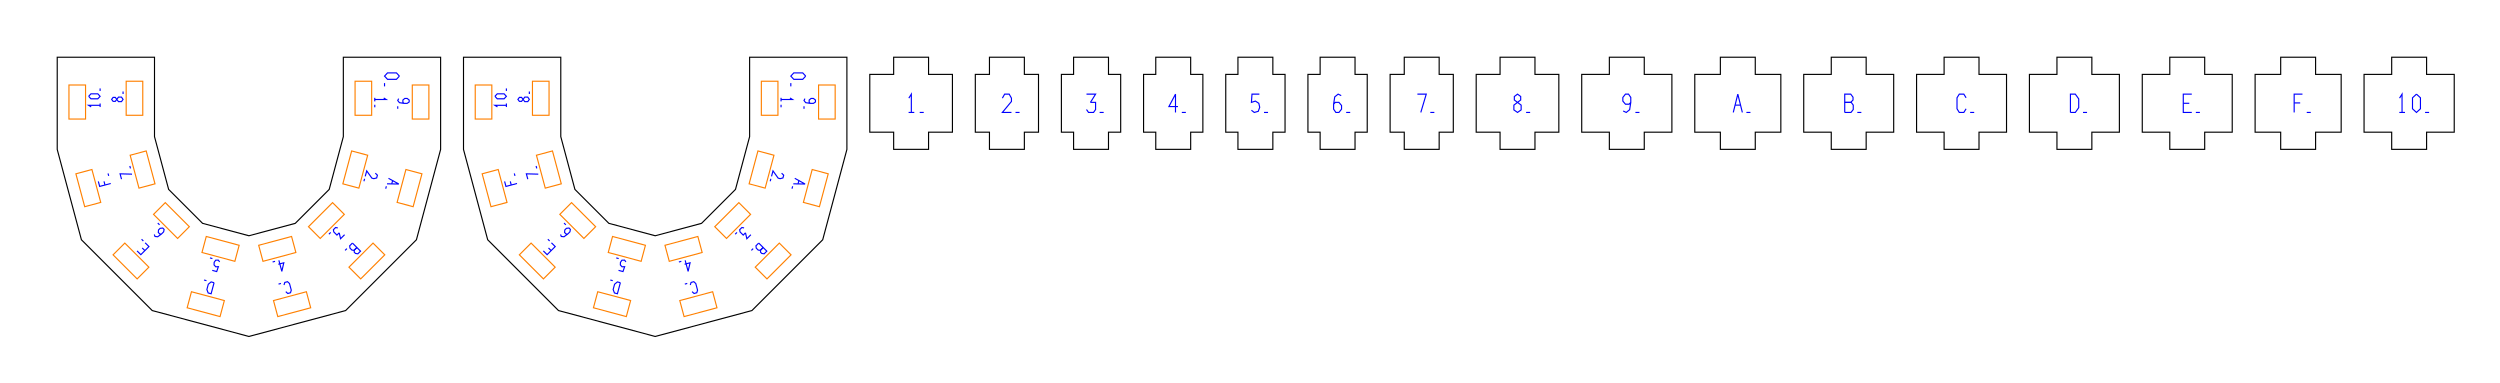
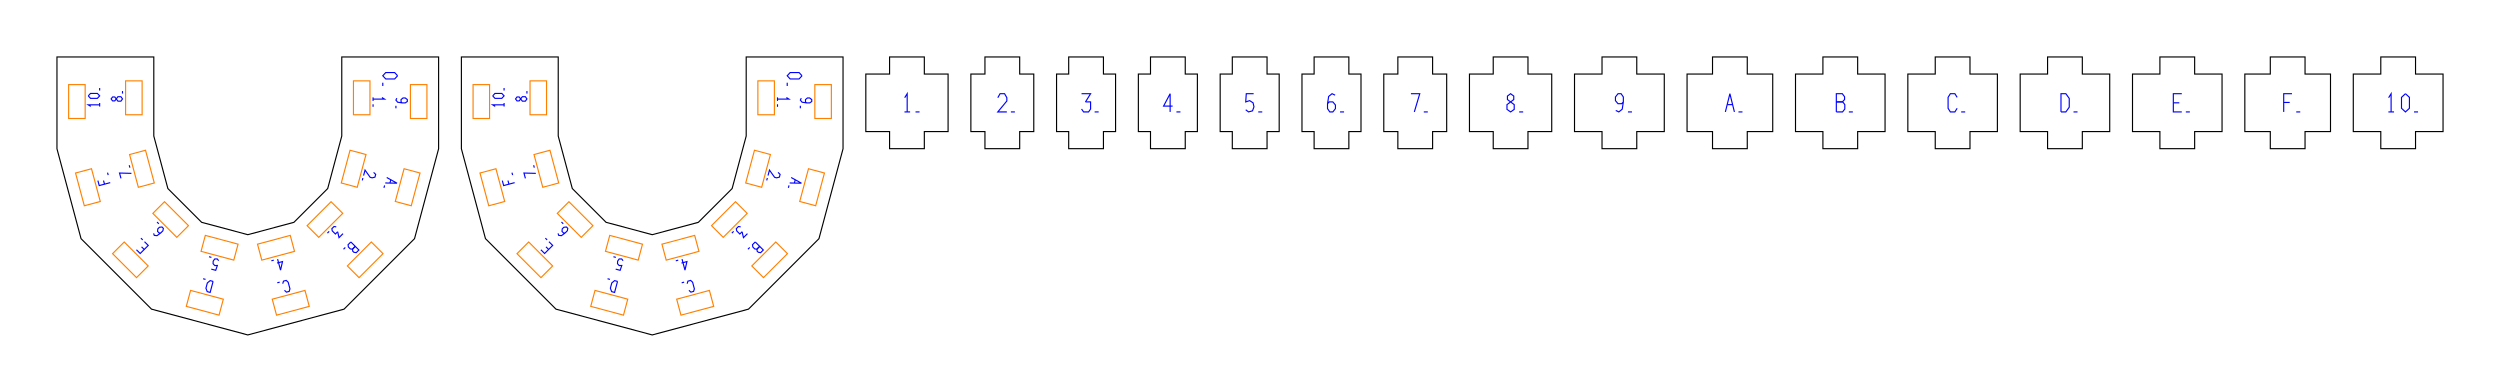
- <svg xmlns="http://www.w3.org/2000/svg" width="436.89mm" height="66.80mm" viewBox="0 0 436.89 66.80">
+ <svg xmlns="http://www.w3.org/2000/svg" width="438.89mm" height="68.80mm" viewBox="0 0 438.89 68.80">
  <g id="numbers" fill="none" stroke="#0000ff" stroke-width="0.2">
    <path d="M 67.054,17.120 L 67.494,17.393 L 65.494,17.393" />
    <path d="M 65.494,17.095 L 65.494,17.715" />
    <path d="M 65.494,18.308 L 65.494,18.748" />
    <path d="M 65.591,30.264 L 65.952,30.618 L 65.824,31.097 L 65.335,31.222 L 64.987,31.129 L 64.085,29.861 L 63.828,30.819" />
    <path d="M 63.713,31.248 L 63.599,31.673" />
    <path d="M 60.219,41.017 L 59.517,41.719 L 59.276,40.688" />
    <path d="M 59.276,40.688 L 58.881,41.083 L 58.330,40.531 L 58.261,40.147 L 58.647,39.761 L 59.031,39.830" />
    <path d="M 57.789,40.619 L 57.478,40.930" />
    <path d="M 48.734,45.492 L 49.252,47.424 L 49.594,45.924 L 48.636,46.181" />
    <path d="M 48.066,45.671 L 47.641,45.785" />
    <path d="M 37.090,47.247 L 37.868,47.456 L 38.161,46.602 L 37.706,46.625 L 37.408,46.297 L 37.426,45.847 L 37.696,45.463 L 38.146,45.460 L 38.384,45.772" />
    <path d="M 37.118,45.184 L 36.693,45.070" />
    <path d="M 26.964,40.974 L 27.088,41.324 L 27.563,41.375 L 28.216,40.897 L 28.598,40.515 L 28.678,40.086 L 28.441,39.849 L 27.985,39.902 L 27.702,40.185 L 27.663,40.627 L 27.944,40.907 L 28.216,40.897" />
    <path d="M 27.881,39.289 L 27.570,38.978" />
    <path d="M 21.234,31.312 L 20.984,30.378 L 23.069,30.435" />
    <path d="M 22.800,29.432 L 22.687,29.007" />
    <path d="M 20.406,17.368 L 20.146,17.715 L 19.766,17.715 L 19.506,17.368 L 19.766,17.021 L 20.146,17.021 L 20.406,17.368 L 20.706,17.765 L 21.226,17.765 L 21.506,17.368 L 21.226,16.971 L 20.706,16.971 L 20.406,17.368" />
    <path d="M 21.506,16.428 L 21.506,15.988" />
    <path d="M 69.666,17.235 L 69.506,17.570 L 69.806,17.942 L 70.606,18.066 L 71.146,18.066 L 71.506,17.818 L 71.506,17.483 L 71.146,17.198 L 70.746,17.198 L 70.406,17.483 L 70.406,17.880 L 70.606,18.066" />
    <path d="M 69.506,18.572 L 69.506,19.012" />
    <path d="M 67.891,31.164 L 69.694,32.160 L 67.634,32.122" />
    <path d="M 68.612,31.562 L 68.458,32.137" />
    <path d="M 67.519,32.551 L 67.405,32.976" />
    <path d="M 61.589,42.476 L 63.004,43.890 L 62.539,44.354 L 62.123,44.289 L 61.911,44.077 L 61.902,43.718 L 62.367,43.253" />
    <path d="M 62.367,43.253 L 61.867,43.753 L 61.497,43.699 L 61.158,43.359 L 61.107,42.958 L 61.589,42.476" />
    <path d="M 60.618,43.447 L 60.307,43.758" />
    <path d="M 49.944,50.965 L 50.287,51.287 L 50.766,51.159 L 50.902,50.708 L 50.591,49.549 L 50.248,49.227 L 49.769,49.355 L 49.633,49.806" />
    <path d="M 49.101,49.535 L 48.676,49.648" />
    <path d="M 37.410,49.404 L 36.893,51.335 L 36.378,51.197 L 36.153,50.599 L 36.401,49.672 L 36.895,49.266 L 37.410,49.404" />
    <path d="M 36.083,49.048 L 35.658,48.934" />
    <path d="M 23.953,43.846 L 24.610,44.504 L 26.024,43.089 L 25.367,42.432" />
    <path d="M 25.317,43.796 L 24.853,43.332" />
    <path d="M 25.053,42.118 L 24.742,41.807" />
    <path d="M 17.184,31.705 L 17.418,32.580 L 19.350,32.062" />
    <path d="M 18.345,32.331 L 18.175,31.696" />
    <path d="M 18.994,30.735 L 18.880,30.310" />
    <path d="M 15.934,18.680 L 15.494,18.407 L 17.494,18.407" />
    <path d="M 17.494,18.705 L 17.494,18.085" />
    <path d="M 15.494,16.832 L 15.894,16.398 L 17.094,16.398 L 17.494,16.832 L 17.094,17.266 L 15.894,17.266 L 15.494,16.832" />
    <path d="M 17.494,15.892 L 17.494,15.452" />
    <path d="M 69.800,13.300 L 69.280,13.864 L 67.720,13.864 L 67.200,13.300 L 67.720,12.736 L 69.280,12.736 L 69.800,13.300" />
    <path d="M 67.200,14.522 L 67.200,15.094" />
    <path d="M 138.054,17.120 L 138.494,17.393 L 136.494,17.393" />
    <path d="M 136.494,17.095 L 136.494,17.715" />
    <path d="M 136.494,18.308 L 136.494,18.748" />
    <path d="M 136.591,30.264 L 136.952,30.618 L 136.824,31.097 L 136.335,31.222 L 135.987,31.129 L 135.085,29.861 L 134.828,30.819" />
    <path d="M 134.713,31.248 L 134.599,31.673" />
    <path d="M 131.219,41.017 L 130.517,41.719 L 130.276,40.688" />
    <path d="M 130.276,40.688 L 129.881,41.083 L 129.330,40.531 L 129.261,40.147 L 129.647,39.761 L 130.031,39.830" />
    <path d="M 128.789,40.619 L 128.478,40.930" />
    <path d="M 119.734,45.492 L 120.252,47.424 L 120.594,45.924 L 119.636,46.181" />
    <path d="M 119.066,45.671 L 118.641,45.785" />
    <path d="M 108.090,47.247 L 108.868,47.456 L 109.161,46.602 L 108.706,46.625 L 108.408,46.297 L 108.426,45.847 L 108.696,45.463 L 109.146,45.460 L 109.384,45.772" />
    <path d="M 108.118,45.184 L 107.693,45.070" />
    <path d="M 97.964,40.974 L 98.088,41.324 L 98.563,41.375 L 99.216,40.897 L 99.598,40.515 L 99.678,40.086 L 99.441,39.849 L 98.985,39.902 L 98.702,40.185 L 98.663,40.627 L 98.944,40.907 L 99.216,40.897" />
    <path d="M 98.881,39.289 L 98.570,38.978" />
    <path d="M 92.234,31.312 L 91.984,30.378 L 94.069,30.435" />
    <path d="M 93.800,29.432 L 93.687,29.007" />
    <path d="M 91.406,17.368 L 91.146,17.715 L 90.766,17.715 L 90.506,17.368 L 90.766,17.021 L 91.146,17.021 L 91.406,17.368 L 91.706,17.765 L 92.226,17.765 L 92.506,17.368 L 92.226,16.971 L 91.706,16.971 L 91.406,17.368" />
    <path d="M 92.506,16.428 L 92.506,15.988" />
    <path d="M 140.666,17.235 L 140.506,17.570 L 140.806,17.942 L 141.606,18.066 L 142.146,18.066 L 142.506,17.818 L 142.506,17.483 L 142.146,17.198 L 141.746,17.198 L 141.406,17.483 L 141.406,17.880 L 141.606,18.066" />
    <path d="M 140.506,18.572 L 140.506,19.012" />
    <path d="M 138.891,31.164 L 140.694,32.160 L 138.634,32.122" />
    <path d="M 139.612,31.562 L 139.458,32.137" />
    <path d="M 138.519,32.551 L 138.405,32.976" />
    <path d="M 132.589,42.476 L 134.004,43.890 L 133.539,44.354 L 133.123,44.289 L 132.911,44.077 L 132.902,43.718 L 133.367,43.253" />
    <path d="M 133.367,43.253 L 132.867,43.753 L 132.497,43.699 L 132.158,43.359 L 132.107,42.958 L 132.589,42.476" />
    <path d="M 131.618,43.447 L 131.307,43.758" />
    <path d="M 120.944,50.965 L 121.287,51.287 L 121.766,51.159 L 121.902,50.708 L 121.591,49.549 L 121.248,49.227 L 120.769,49.355 L 120.633,49.806" />
    <path d="M 120.101,49.535 L 119.676,49.648" />
    <path d="M 108.410,49.404 L 107.893,51.335 L 107.378,51.197 L 107.153,50.599 L 107.401,49.672 L 107.895,49.266 L 108.410,49.404" />
    <path d="M 107.083,49.048 L 106.658,48.934" />
    <path d="M 94.953,43.846 L 95.610,44.504 L 97.024,43.089 L 96.367,42.432" />
    <path d="M 96.317,43.796 L 95.853,43.332" />
    <path d="M 96.053,42.118 L 95.742,41.807" />
    <path d="M 88.184,31.705 L 88.418,32.580 L 90.350,32.062" />
    <path d="M 89.345,32.331 L 89.175,31.696" />
    <path d="M 89.994,30.735 L 89.880,30.310" />
    <path d="M 86.934,18.680 L 86.494,18.407 L 88.494,18.407" />
    <path d="M 88.494,18.705 L 88.494,18.085" />
    <path d="M 86.494,16.832 L 86.894,16.398 L 88.094,16.398 L 88.494,16.832 L 88.094,17.266 L 86.894,17.266 L 86.494,16.832" />
    <path d="M 88.494,15.892 L 88.494,15.452" />
    <path d="M 140.800,13.300 L 140.280,13.864 L 138.720,13.864 L 138.200,13.300 L 138.720,12.736 L 140.280,12.736 L 140.800,13.300" />
    <path d="M 138.200,14.522 L 138.200,15.094" />
    <path d="M 158.824,17.154 L 159.261,16.450 L 159.261,19.650" />
    <path d="M 158.784,19.650 L 159.776,19.650" />
    <path d="M 160.725,19.650 L 161.429,19.650" />
    <path d="M 175.170,17.154 L 175.566,16.450 L 176.360,16.450 L 176.757,17.154 L 176.757,17.730 L 175.170,19.650 L 176.757,19.650" />
    <path d="M 177.467,19.650 L 178.171,19.650" />
    <path d="M 189.872,16.450 L 191.459,16.450 L 190.566,17.890" />
    <path d="M 190.566,17.890 L 191.459,17.890 L 191.459,19.138 L 191.102,19.650 L 190.229,19.650 L 189.872,19.138" />
    <path d="M 192.169,19.650 L 192.873,19.650" />
    <path d="M 205.424,19.650 L 205.424,16.450 L 204.273,18.626 L 205.860,18.626" />
    <path d="M 206.531,19.650 L 207.235,19.650" />
    <path d="M 220.083,16.450 L 218.793,16.450 L 218.694,17.890 L 219.388,17.666 L 219.984,18.050 L 220.142,18.754 L 219.884,19.458 L 219.190,19.650 L 218.694,19.266" />
    <path d="M 220.892,19.650 L 221.596,19.650" />
    <path d="M 234.385,16.706 L 233.849,16.450 L 233.254,16.930 L 233.055,18.210 L 233.055,19.074 L 233.452,19.650 L 233.988,19.650 L 234.444,19.074 L 234.444,18.434 L 233.988,17.890 L 233.353,17.890 L 233.055,18.210" />
    <path d="M 235.254,19.650 L 235.958,19.650" />
    <path d="M 247.698,16.450 L 249.246,16.450 L 248.293,19.650" />
    <path d="M 249.956,19.650 L 250.660,19.650" />
    <path d="M 265.194,17.890 L 264.639,17.474 L 264.639,16.866 L 265.194,16.450 L 265.750,16.866 L 265.750,17.474 L 265.194,17.890 L 264.559,18.370 L 264.559,19.202 L 265.194,19.650 L 265.829,19.202 L 265.829,18.370 L 265.194,17.890" />
    <path d="M 266.698,19.650 L 267.402,19.650" />
    <path d="M 283.659,19.394 L 284.195,19.650 L 284.790,19.170 L 284.989,17.890 L 284.989,17.026 L 284.592,16.450 L 284.056,16.450 L 283.600,17.026 L 283.600,17.666 L 284.056,18.210 L 284.691,18.210 L 284.989,17.890" />
    <path d="M 285.798,19.650 L 286.502,19.650" />
    <path d="M 302.899,19.650 L 303.693,16.450 L 304.487,19.650" />
    <path d="M 303.217,18.370 L 304.169,18.370" />
    <path d="M 305.197,19.650 L 305.901,19.650" />
    <path d="M 322.378,19.650 L 322.378,16.450 L 323.430,16.450 L 323.827,16.994 L 323.827,17.474 L 323.430,17.890 L 322.378,17.890" />
    <path d="M 322.378,17.890 L 323.509,17.890 L 323.866,18.370 L 323.866,19.138 L 323.469,19.650 L 322.378,19.650" />
    <path d="M 324.577,19.650 L 325.281,19.650" />
    <path d="M 343.587,17.090 L 343.190,16.450 L 342.396,16.450 L 341.999,17.090 L 341.999,19.010 L 342.396,19.650 L 343.190,19.650 L 343.587,19.010" />
    <path d="M 344.297,19.650 L 345.001,19.650" />
    <path d="M 361.819,19.650 L 361.819,16.450 L 362.672,16.450 L 363.267,17.282 L 363.267,18.818 L 362.672,19.650 L 361.819,19.650" />
    <path d="M 364.018,19.650 L 364.722,19.650" />
    <path d="M 383.028,16.450 L 381.540,16.450 L 381.540,19.650 L 383.028,19.650" />
    <path d="M 381.540,18.050 L 382.591,18.050" />
    <path d="M 383.738,19.650 L 384.442,19.650" />
    <path d="M 402.368,16.450 L 400.919,16.450 L 400.919,19.650" />
    <path d="M 400.919,17.986 L 401.971,17.986" />
    <path d="M 403.118,19.650 L 403.822,19.650" />
    <path d="M 419.335,17.154 L 419.772,16.450 L 419.772,19.650" />
    <path d="M 419.296,19.650 L 420.288,19.650" />
    <path d="M 422.292,16.450 L 422.987,17.090 L 422.987,19.010 L 422.292,19.650 L 421.598,19.010 L 421.598,17.090 L 422.292,16.450" />
    <path d="M 423.796,19.650 L 424.500,19.650" />
  </g>
  <g id="slots" fill="none" stroke="#ff8000" stroke-width="0.2">
    <path d="M 64.950,14.196 L 64.950,20.146 L 62.050,20.146 L 62.050,14.196 Z" />
    <path d="M 64.254,27.128 L 62.714,32.876 L 59.913,32.125 L 61.453,26.378 Z" />
    <path d="M 60.169,37.461 L 55.961,41.669 L 53.911,39.618 L 58.118,35.411 Z" />
    <path d="M 51.705,44.126 L 45.958,45.666 L 45.207,42.865 L 50.954,41.325 Z" />
    <path d="M 41.042,45.666 L 35.295,44.126 L 36.046,41.325 L 41.793,42.865 Z" />
    <path d="M 31.039,41.669 L 26.831,37.461 L 28.882,35.411 L 33.089,39.618 Z" />
    <path d="M 24.286,32.876 L 22.746,27.128 L 25.547,26.378 L 27.087,32.125 Z" />
    <path d="M 22.050,20.146 L 22.050,14.196 L 24.950,14.196 L 24.950,20.146 Z" />
    <path d="M 74.950,14.854 L 74.950,20.804 L 72.050,20.804 L 72.050,14.854 Z" />
    <path d="M 73.737,30.375 L 72.197,36.122 L 69.396,35.372 L 70.936,29.624 Z" />
    <path d="M 67.240,44.533 L 63.033,48.740 L 60.982,46.689 L 65.189,42.482 Z" />
    <path d="M 54.293,53.786 L 48.546,55.326 L 47.795,52.524 L 53.542,50.984 Z" />
    <path d="M 38.454,55.326 L 32.707,53.786 L 33.458,50.984 L 39.205,52.524 Z" />
    <path d="M 23.967,48.740 L 19.760,44.533 L 21.811,42.482 L 26.018,46.689 Z" />
    <path d="M 14.803,36.122 L 13.263,30.375 L 16.064,29.624 L 17.604,35.372 Z" />
    <path d="M 12.050,20.804 L 12.050,14.854 L 14.950,14.854 L 14.950,20.804 Z" />
    <path d="M 135.950,14.196 L 135.950,20.146 L 133.050,20.146 L 133.050,14.196 Z" />
    <path d="M 135.254,27.128 L 133.714,32.876 L 130.913,32.125 L 132.453,26.378 Z" />
    <path d="M 131.169,37.461 L 126.961,41.669 L 124.911,39.618 L 129.118,35.411 Z" />
    <path d="M 122.705,44.126 L 116.958,45.666 L 116.207,42.865 L 121.954,41.325 Z" />
    <path d="M 112.042,45.666 L 106.295,44.126 L 107.046,41.325 L 112.793,42.865 Z" />
    <path d="M 102.039,41.669 L 97.831,37.461 L 99.882,35.411 L 104.089,39.618 Z" />
    <path d="M 95.286,32.876 L 93.746,27.128 L 96.547,26.378 L 98.087,32.125 Z" />
    <path d="M 93.050,20.146 L 93.050,14.196 L 95.950,14.196 L 95.950,20.146 Z" />
    <path d="M 145.950,14.854 L 145.950,20.804 L 143.050,20.804 L 143.050,14.854 Z" />
    <path d="M 144.737,30.375 L 143.197,36.122 L 140.396,35.372 L 141.936,29.624 Z" />
    <path d="M 138.240,44.533 L 134.033,48.740 L 131.982,46.689 L 136.189,42.482 Z" />
    <path d="M 125.293,53.786 L 119.546,55.326 L 118.795,52.524 L 124.542,50.984 Z" />
    <path d="M 109.454,55.326 L 103.707,53.786 L 104.458,50.984 L 110.205,52.524 Z" />
    <path d="M 94.967,48.740 L 90.760,44.533 L 92.811,42.482 L 97.018,46.689 Z" />
    <path d="M 85.803,36.122 L 84.263,30.375 L 87.064,29.624 L 88.604,35.372 Z" />
    <path d="M 83.050,20.804 L 83.050,14.854 L 85.950,14.854 L 85.950,20.804 Z" />
  </g>
  <g id="outlines" fill="none" stroke="#000000" stroke-width="0.2">
    <path d="M 60.000,10.000 L 60.000,23.881 L 57.530,33.100 L 51.600,39.030 L 43.500,41.200 L 35.400,39.030 L 29.470,33.100 L 27.000,23.881 L 27.000,10.000 L 10.000,10.000 L 10.000,26.119 L 14.228,41.900 L 26.600,54.272 L 43.500,58.800 L 60.400,54.272 L 72.772,41.900 L 77.000,26.119 L 77.000,10.000 Z" />
    <path d="M 131.000,10.000 L 131.000,23.881 L 128.530,33.100 L 122.600,39.030 L 114.500,41.200 L 106.400,39.030 L 100.470,33.100 L 98.000,23.881 L 98.000,10.000 L 81.000,10.000 L 81.000,26.119 L 85.228,41.900 L 97.600,54.272 L 114.500,58.800 L 131.400,54.272 L 143.772,41.900 L 148.000,26.119 L 148.000,10.000 Z" />
    <path d="M 152.000,13.000 L 156.171,13.000 L 156.171,10.000 L 162.271,10.000 L 162.271,13.000 L 166.442,13.000 L 166.442,23.100 L 162.271,23.100 L 162.271,26.100 L 156.171,26.100 L 156.171,23.100 L 152.000,23.100 Z" />
    <path d="M 170.442,13.000 L 172.913,13.000 L 172.913,10.000 L 179.013,10.000 L 179.013,13.000 L 181.485,13.000 L 181.485,23.100 L 179.013,23.100 L 179.013,26.100 L 172.913,26.100 L 172.913,23.100 L 170.442,23.100 Z" />
    <path d="M 185.485,13.000 L 187.615,13.000 L 187.615,10.000 L 193.715,10.000 L 193.715,13.000 L 195.846,13.000 L 195.846,23.100 L 193.715,23.100 L 193.715,26.100 L 187.615,26.100 L 187.615,23.100 L 185.485,23.100 Z" />
    <path d="M 199.846,13.000 L 201.977,13.000 L 201.977,10.000 L 208.077,10.000 L 208.077,13.000 L 210.208,13.000 L 210.208,23.100 L 208.077,23.100 L 208.077,26.100 L 201.977,26.100 L 201.977,23.100 L 199.846,23.100 Z" />
    <path d="M 214.208,13.000 L 216.338,13.000 L 216.338,10.000 L 222.438,10.000 L 222.438,13.000 L 224.569,13.000 L 224.569,23.100 L 222.438,23.100 L 222.438,26.100 L 216.338,26.100 L 216.338,23.100 L 214.208,23.100 Z" />
    <path d="M 228.569,13.000 L 230.700,13.000 L 230.700,10.000 L 236.800,10.000 L 236.800,13.000 L 238.931,13.000 L 238.931,23.100 L 236.800,23.100 L 236.800,26.100 L 230.700,26.100 L 230.700,23.100 L 228.569,23.100 Z" />
    <path d="M 242.931,13.000 L 245.402,13.000 L 245.402,10.000 L 251.502,10.000 L 251.502,13.000 L 253.973,13.000 L 253.973,23.100 L 251.502,23.100 L 251.502,26.100 L 245.402,26.100 L 245.402,23.100 L 242.931,23.100 Z" />
    <path d="M 257.973,13.000 L 262.144,13.000 L 262.144,10.000 L 268.244,10.000 L 268.244,13.000 L 272.415,13.000 L 272.415,23.100 L 268.244,23.100 L 268.244,26.100 L 262.144,26.100 L 262.144,23.100 L 257.973,23.100 Z" />
    <path d="M 276.415,13.000 L 281.244,13.000 L 281.244,10.000 L 287.344,10.000 L 287.344,13.000 L 292.173,13.000 L 292.173,23.100 L 287.344,23.100 L 287.344,26.100 L 281.244,26.100 L 281.244,23.100 L 276.415,23.100 Z" />
    <path d="M 296.173,13.000 L 300.643,13.000 L 300.643,10.000 L 306.743,10.000 L 306.743,13.000 L 311.212,13.000 L 311.212,23.100 L 306.743,23.100 L 306.743,26.100 L 300.643,26.100 L 300.643,23.100 L 296.173,23.100 Z" />
    <path d="M 315.212,13.000 L 320.023,13.000 L 320.023,10.000 L 326.123,10.000 L 326.123,13.000 L 330.933,13.000 L 330.933,23.100 L 326.123,23.100 L 326.123,26.100 L 320.023,26.100 L 320.023,23.100 L 315.212,23.100 Z" />
    <path d="M 334.933,13.000 L 339.743,13.000 L 339.743,10.000 L 345.843,10.000 L 345.843,13.000 L 350.653,13.000 L 350.653,23.100 L 345.843,23.100 L 345.843,26.100 L 339.743,26.100 L 339.743,23.100 L 334.933,23.100 Z" />
    <path d="M 354.653,13.000 L 359.464,13.000 L 359.464,10.000 L 365.564,10.000 L 365.564,13.000 L 370.374,13.000 L 370.374,23.100 L 365.564,23.100 L 365.564,26.100 L 359.464,26.100 L 359.464,23.100 L 354.653,23.100 Z" />
    <path d="M 374.374,13.000 L 379.184,13.000 L 379.184,10.000 L 385.284,10.000 L 385.284,13.000 L 390.094,13.000 L 390.094,23.100 L 385.284,23.100 L 385.284,26.100 L 379.184,26.100 L 379.184,23.100 L 374.374,23.100 Z" />
    <path d="M 394.094,13.000 L 398.564,13.000 L 398.564,10.000 L 404.664,10.000 L 404.664,13.000 L 409.133,13.000 L 409.133,23.100 L 404.664,23.100 L 404.664,26.100 L 398.564,26.100 L 398.564,23.100 L 394.094,23.100 Z" />
    <path d="M 413.133,13.000 L 417.962,13.000 L 417.962,10.000 L 424.062,10.000 L 424.062,13.000 L 428.891,13.000 L 428.891,23.100 L 424.062,23.100 L 424.062,26.100 L 417.962,26.100 L 417.962,23.100 L 413.133,23.100 Z" />
  </g>
</svg>
